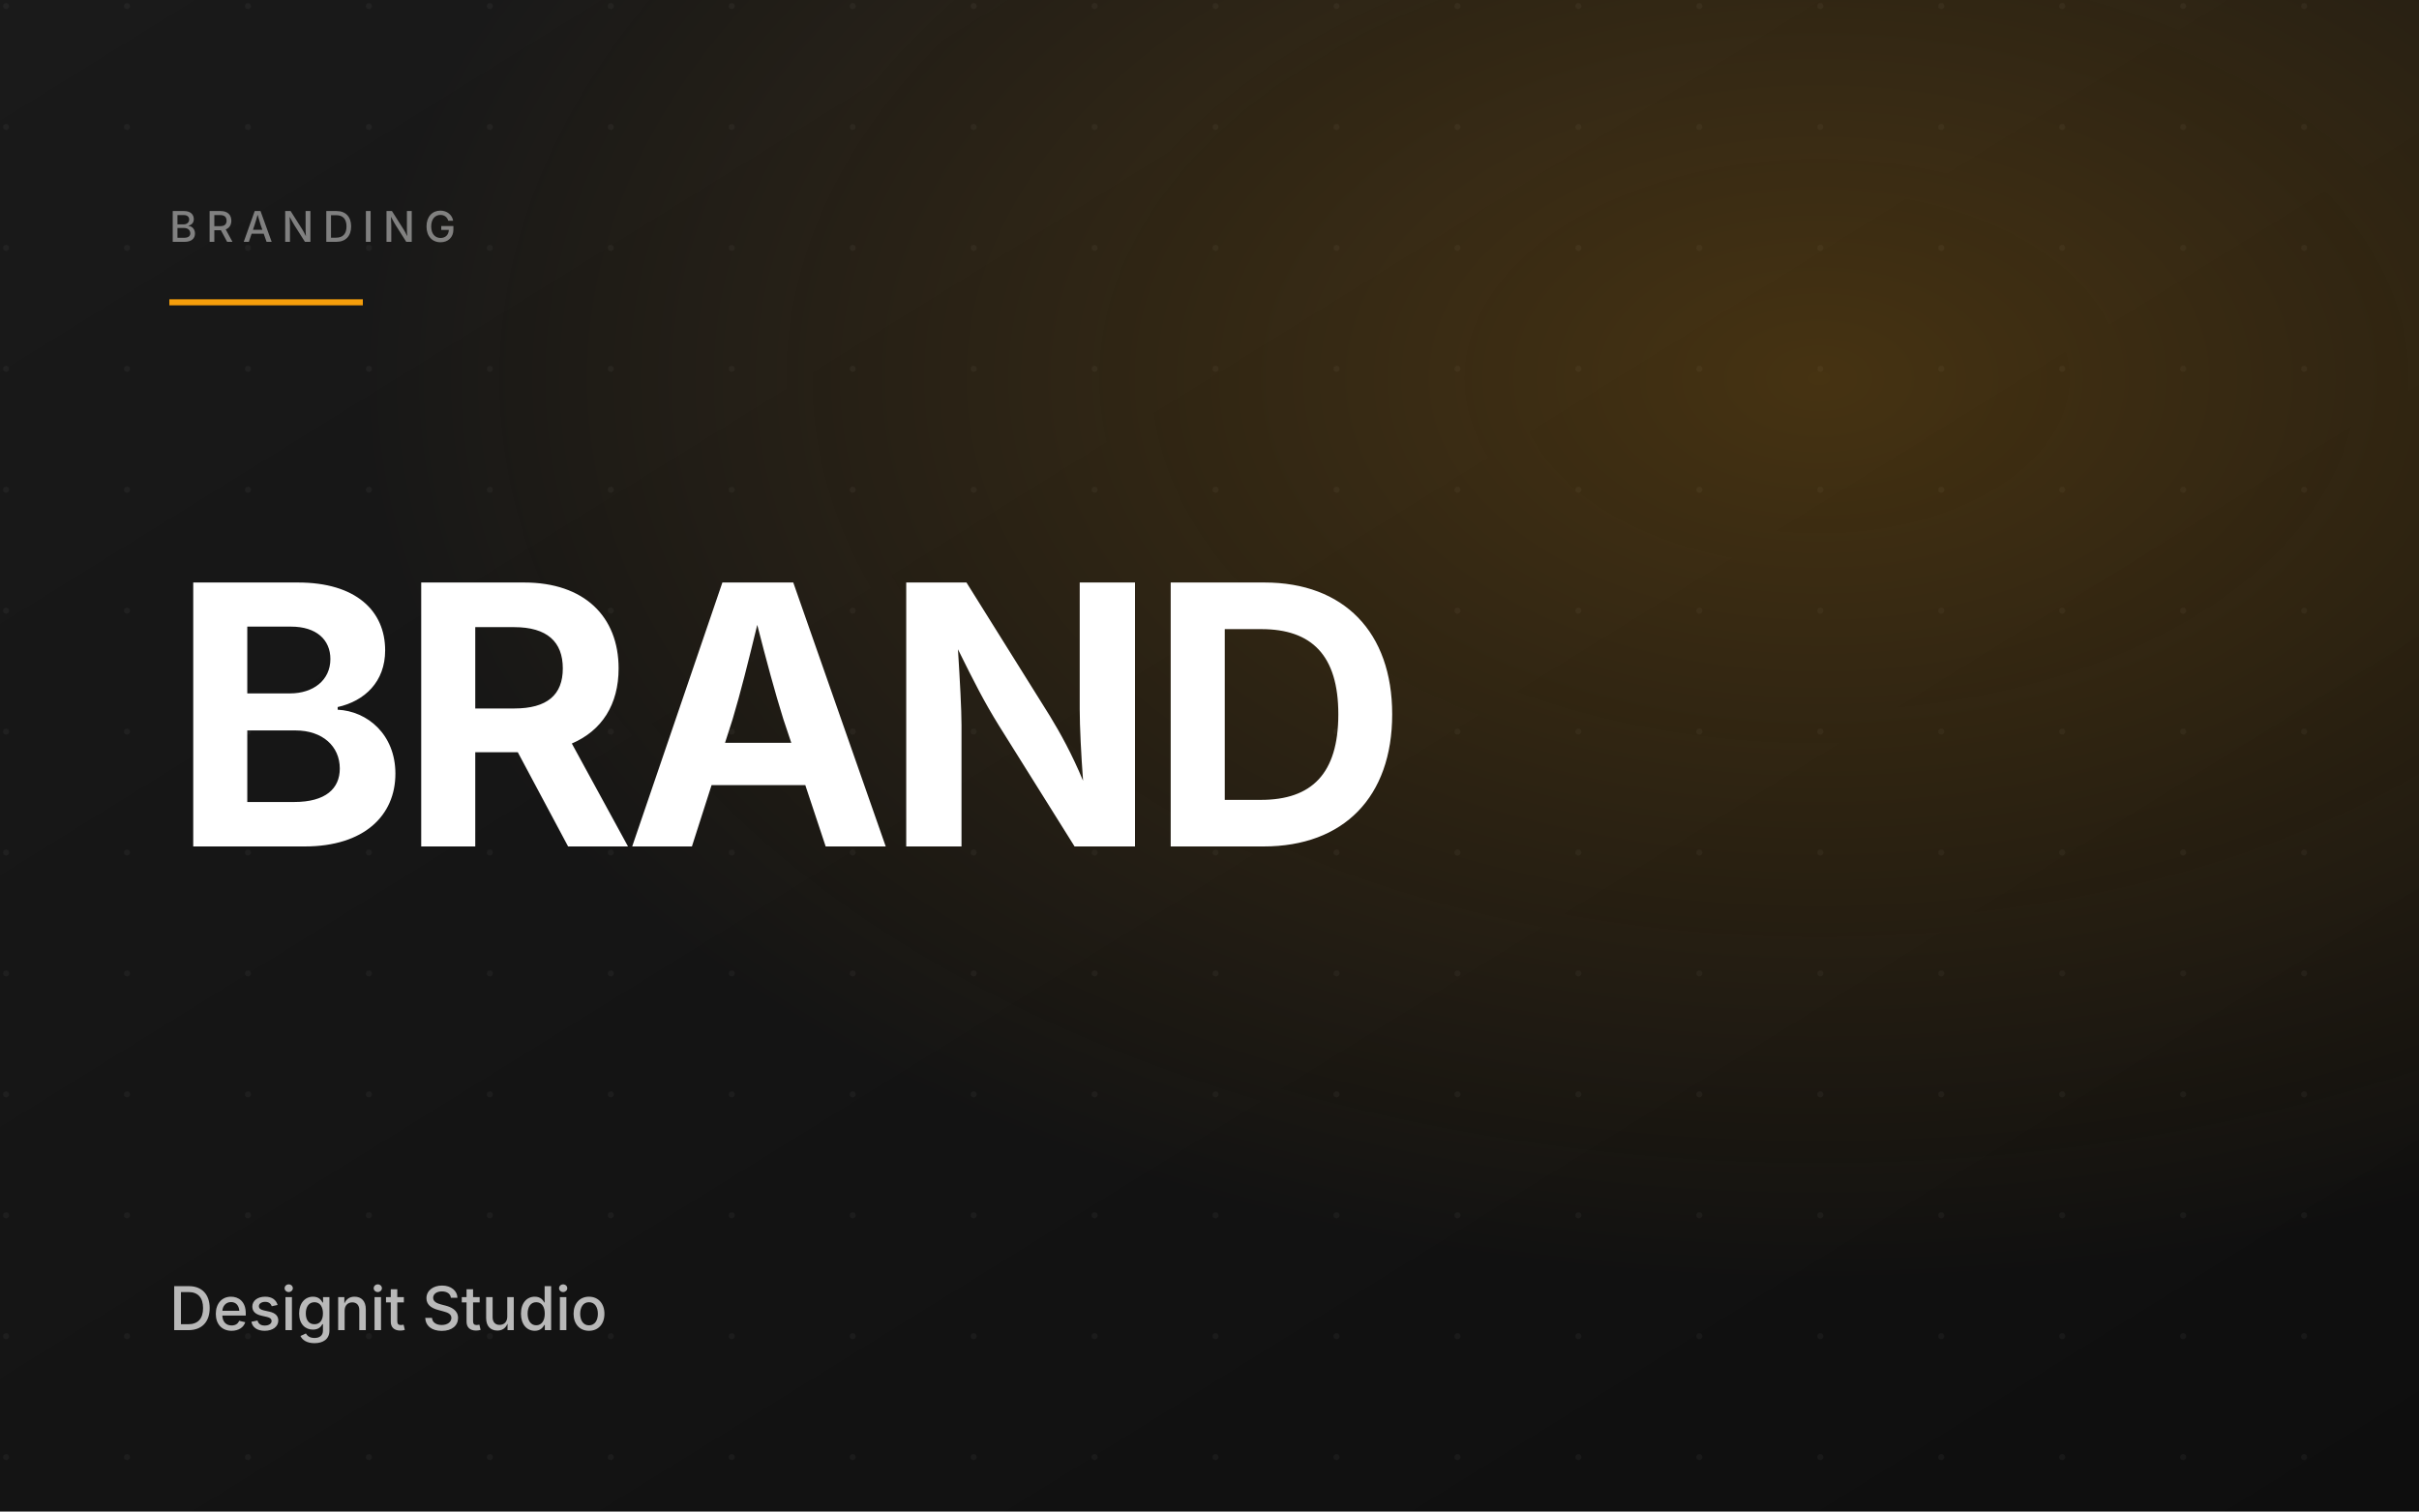
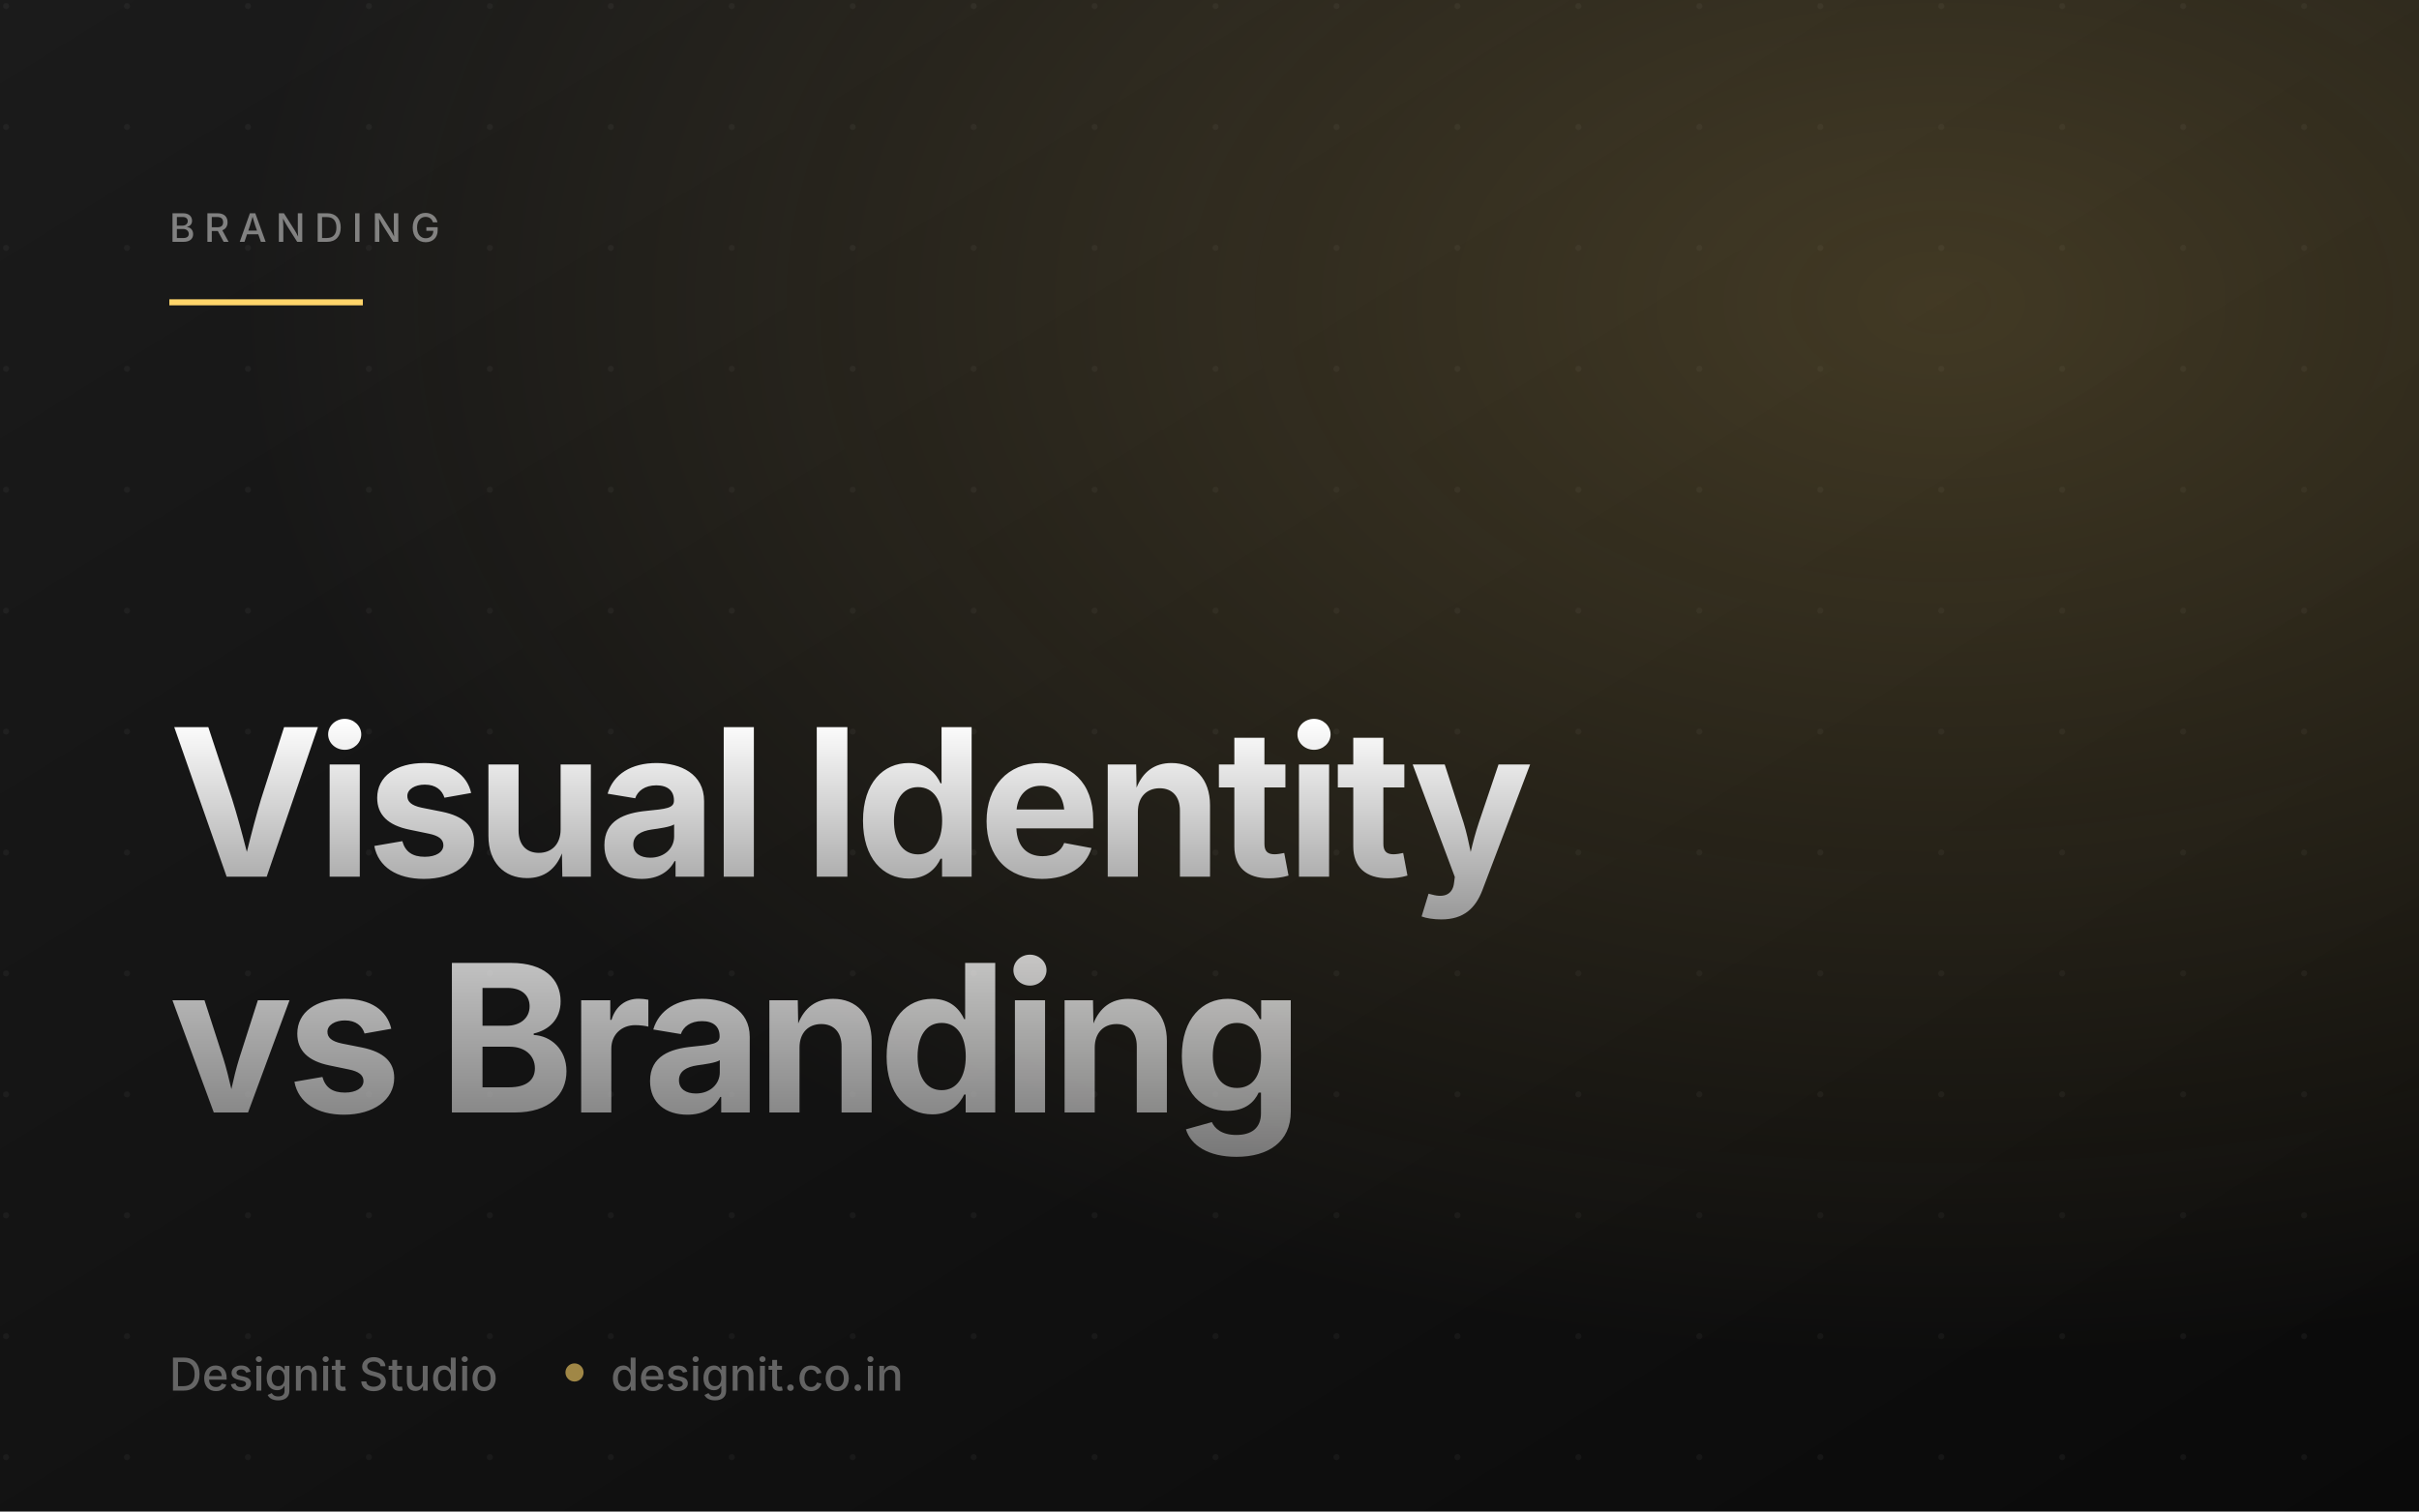
<svg xmlns="http://www.w3.org/2000/svg" viewBox="0 0 800 500" preserveAspectRatio="xMidYMid slice">
  <defs>
    <linearGradient id="bg" x1="0" y1="0" x2="1" y2="1">
-       <stop offset="0" stop-color="#1a1a1a" />
-       <stop offset="1" stop-color="#0e0e0e" />
+       <stop offset="0" stop-color="#1b1b1b" />
+       <stop offset="1" stop-color="#0a0a0a" />
    </linearGradient>
-     <radialGradient id="glow" cx="0.75" cy="0.25" r="0.6">
-       <stop offset="0" stop-color="#f59e0b" stop-opacity="0.22" />
-       <stop offset="1" stop-color="#f59e0b" stop-opacity="0" />
+     <radialGradient id="glow" cx="0.8" cy="0.2" r="0.7">
+       <stop offset="0" stop-color="#ffd56a" stop-opacity="0.2" />
+       <stop offset="1" stop-color="#ffd56a" stop-opacity="0" />
    </radialGradient>
+     <linearGradient id="title-grad" x1="0" y1="0" x2="0" y2="1">
+       <stop offset="0" stop-color="#ffffff" />
+       <stop offset="1" stop-color="#999999" />
+     </linearGradient>
    <pattern id="dots" x="0" y="0" width="40" height="40" patternUnits="userSpaceOnUse">
      <circle cx="2" cy="2" r="1" fill="#ffffff" fill-opacity="0.04" />
    </pattern>
  </defs>
  <rect width="800" height="500" fill="url(#bg)" />
  <rect width="800" height="500" fill="url(#dots)" />
  <rect width="800" height="500" fill="url(#glow)" />
-   <g font-family="Inter, system-ui, sans-serif" fill="#ffffff">
-     <text x="56" y="80" font-size="14" font-weight="500" letter-spacing="3" fill-opacity="0.45">BRANDING</text>
-     <text x="56" y="280" font-size="120" font-weight="700" letter-spacing="-4">BRAND</text>
-     <text x="56" y="440" font-size="20" font-weight="500" fill-opacity="0.7">Designit Studio</text>
-   </g>
-   <line x1="56" y1="100" x2="120" y2="100" stroke="#f59e0b" stroke-width="2" />
+   <text x="56" y="80" font-family="Inter, system-ui, sans-serif" font-size="13" font-weight="500" letter-spacing="3" fill="#ffffff" fill-opacity="0.45">BRANDING</text>
+   <line x1="56" y1="100" x2="120" y2="100" stroke="#ffd56a" stroke-width="2" />
+   <text x="56" y="290" font-family="Inter, system-ui, sans-serif" font-size="68" font-weight="700" letter-spacing="-2" fill="url(#title-grad)">Visual Identity</text>
+   <text x="56" y="368" font-family="Inter, system-ui, sans-serif" font-size="68" font-weight="700" letter-spacing="-2" fill="url(#title-grad)" fill-opacity="0.75">vs Branding</text>
+   <text x="56" y="460" font-family="Inter, system-ui, sans-serif" font-size="15" font-weight="500" fill="#ffffff" fill-opacity="0.35">Designit Studio</text>
+   <circle cx="190" cy="454" r="3" fill="#ffd56a" fill-opacity="0.6" />
+   <text x="202" y="460" font-family="Inter, system-ui, sans-serif" font-size="15" font-weight="500" fill="#ffffff" fill-opacity="0.35">designit.co.in</text>
</svg>
